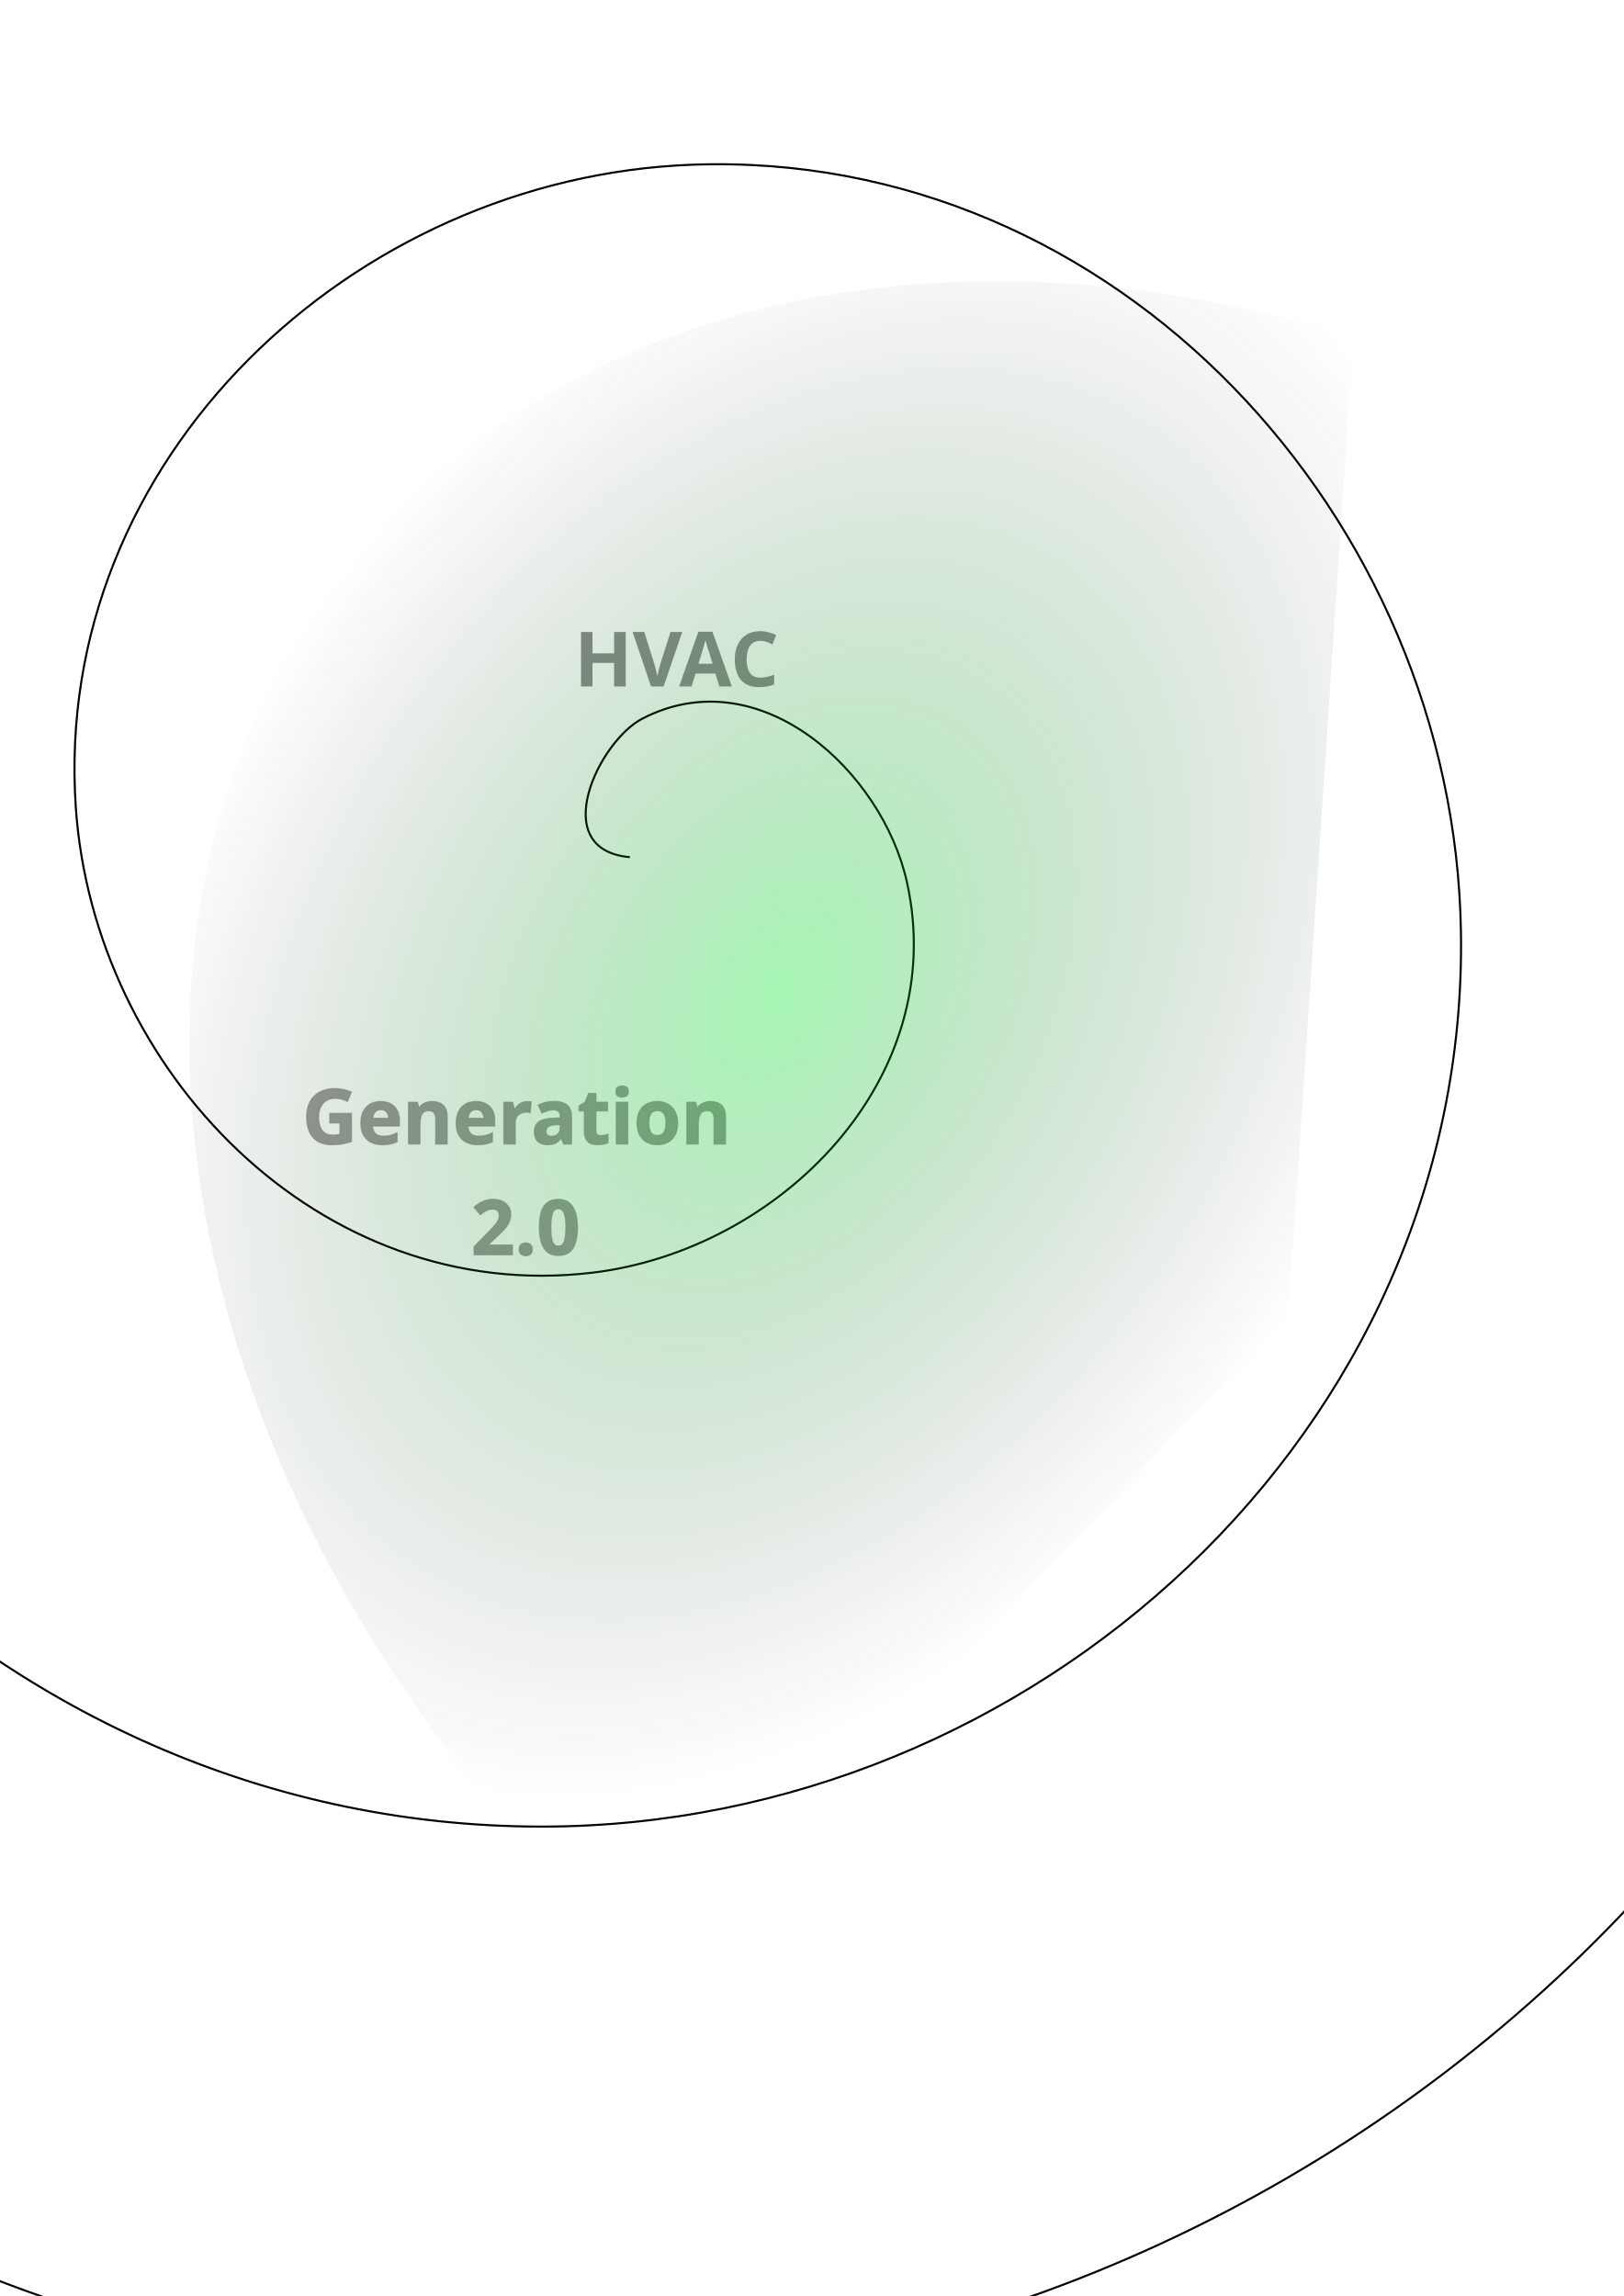
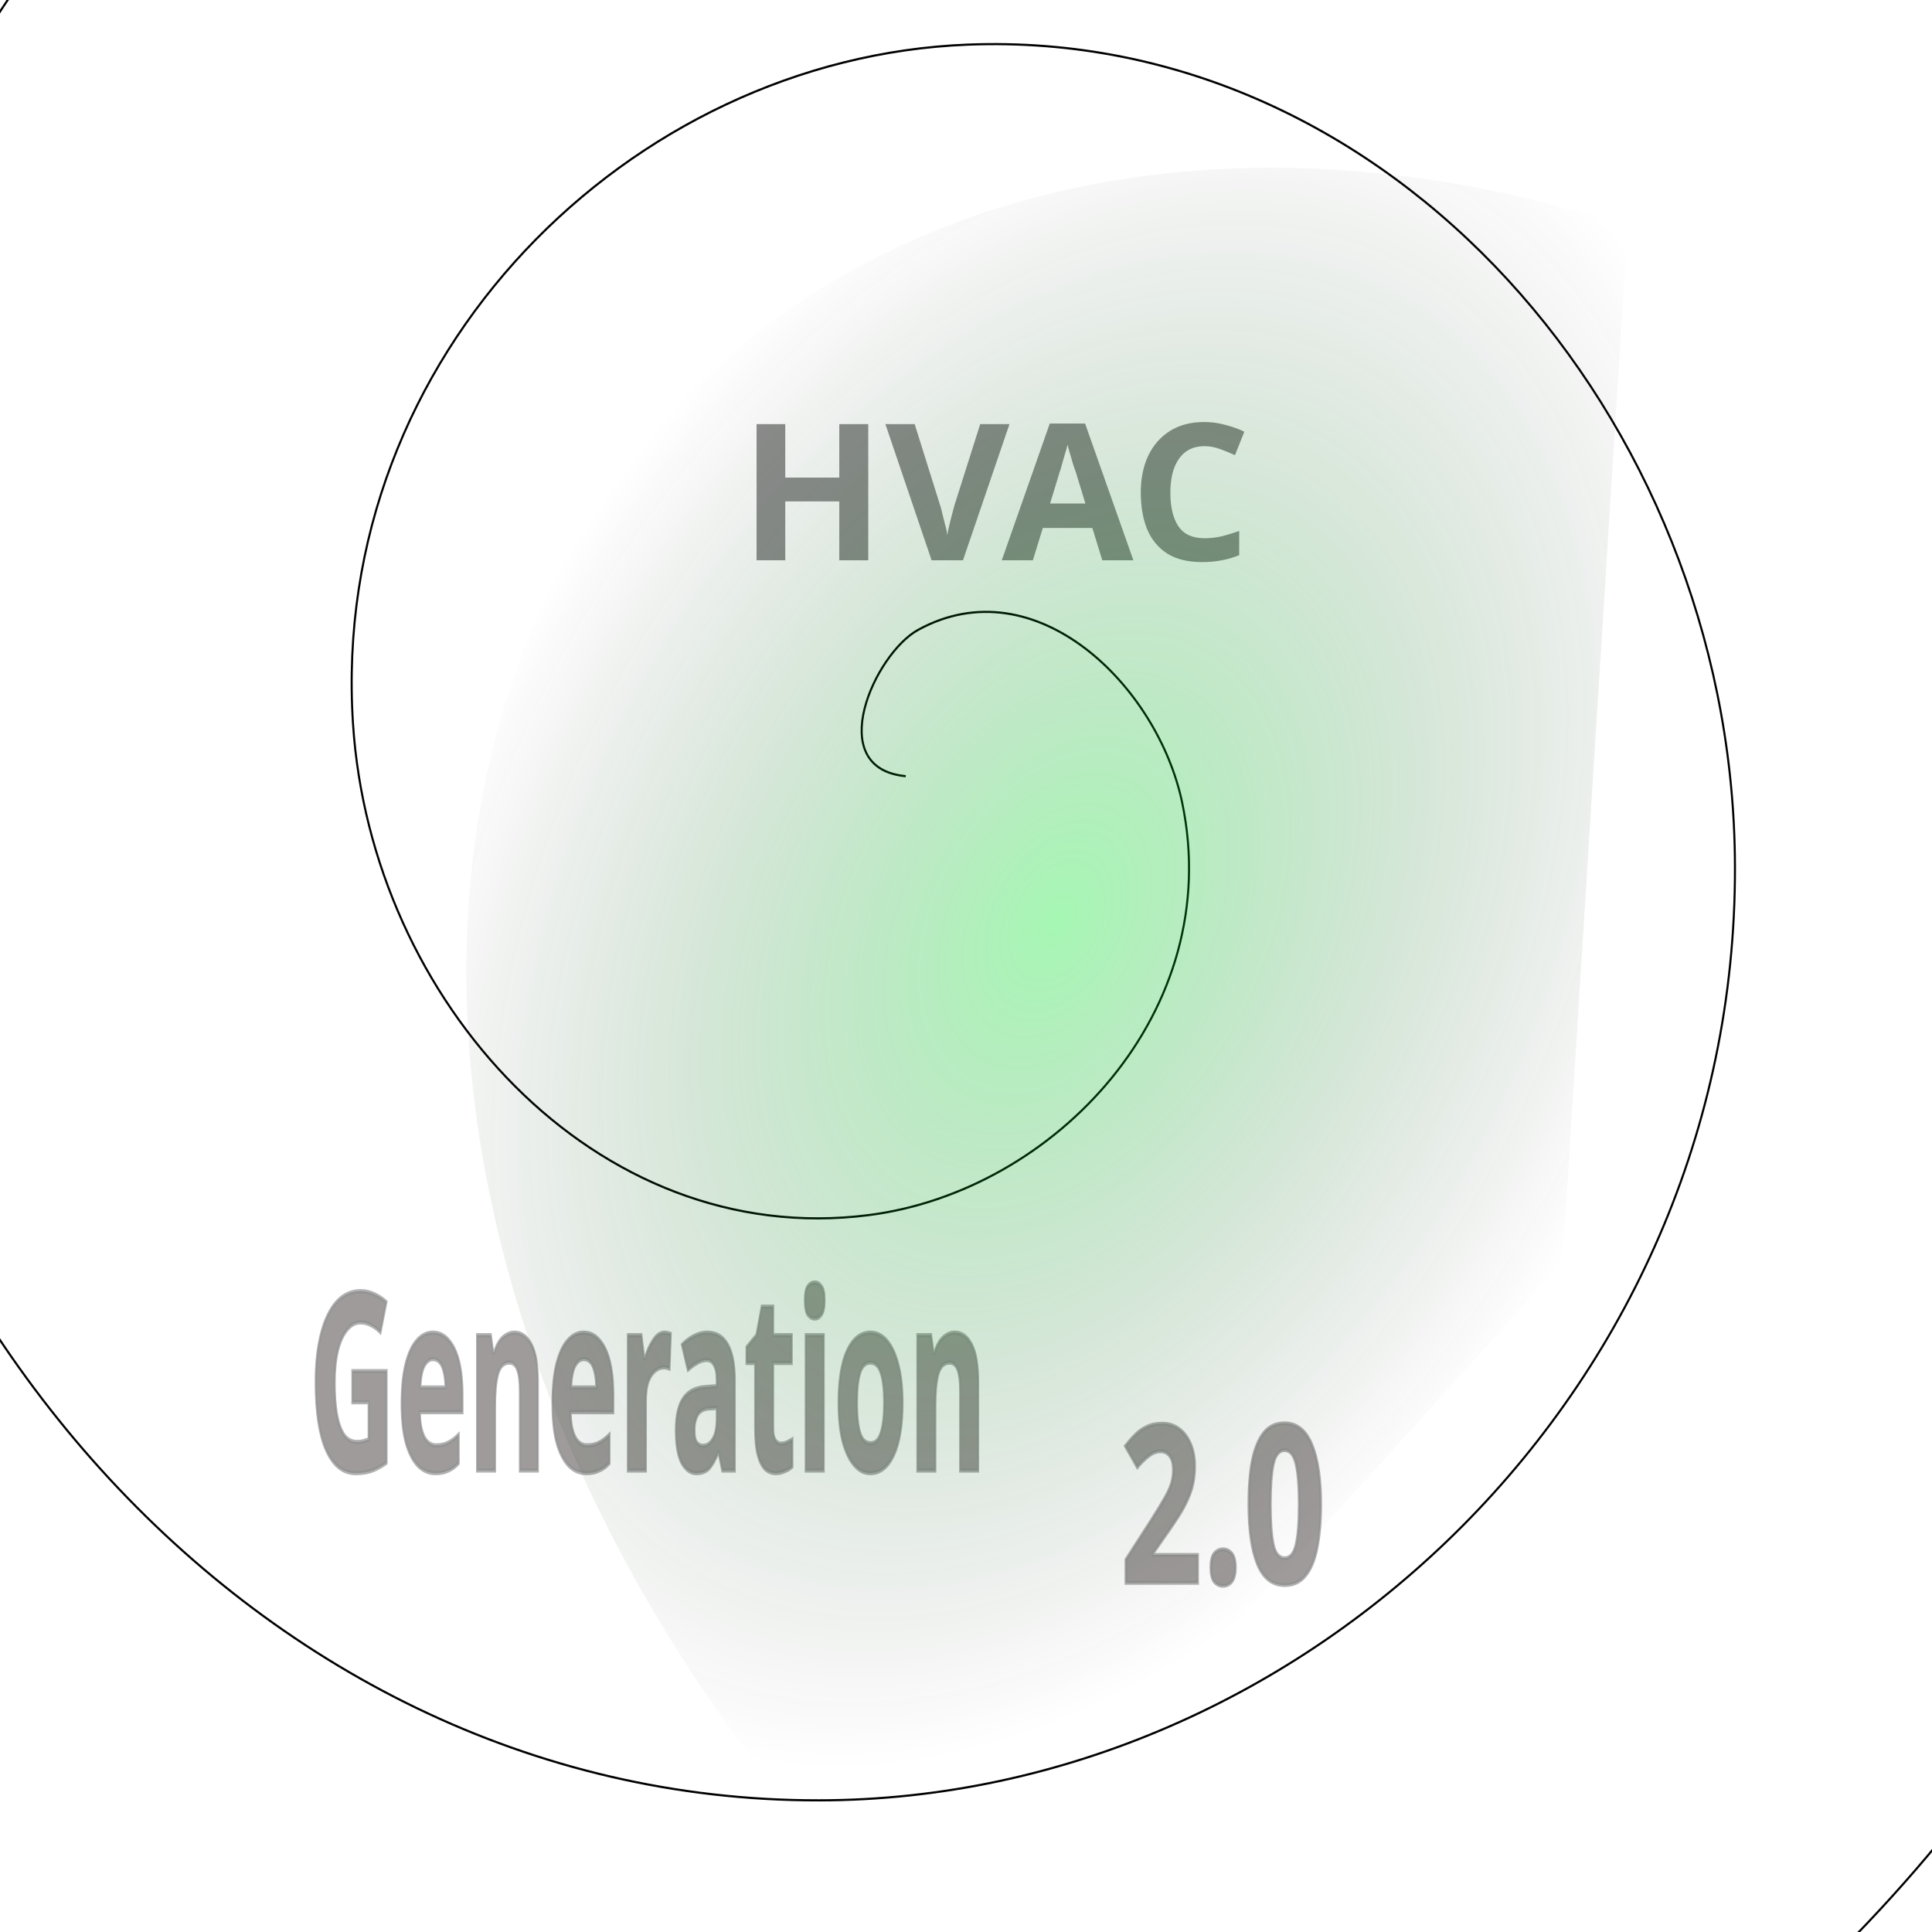
- <svg xmlns="http://www.w3.org/2000/svg" xmlns:xlink="http://www.w3.org/1999/xlink" width="210mm" height="297mm" viewBox="0 0 210 297" version="1.1" id="svg5">
+ <svg xmlns="http://www.w3.org/2000/svg" xmlns:xlink="http://www.w3.org/1999/xlink" width="100mm" height="100mm" viewBox="0 0 100 100" version="1.1" id="svg5">
  <defs id="defs2">
    <linearGradient id="linearGradient3006">
      <stop style="stop-color:#00e827;stop-opacity:1;" offset="0" id="stop3002" />
      <stop style="stop-color:#000000;stop-opacity:0;" offset="1" id="stop3004" />
    </linearGradient>
    <linearGradient id="linearGradient2318">
      <stop style="stop-color:#240f03;stop-opacity:1;" offset="0" id="stop2314" />
      <stop style="stop-color:#241f1c;stop-opacity:0;" offset="1" id="stop2316" />
    </linearGradient>
    <radialGradient xlink:href="#linearGradient2318" id="radialGradient2320" cx="89.805" cy="85.206" fx="89.805" fy="85.206" r="14.72" gradientTransform="matrix(1,0,0,0.2591791,0,63.1222)" gradientUnits="userSpaceOnUse" />
    <radialGradient xlink:href="#linearGradient3006" id="radialGradient3008" cx="112.303" cy="125.442" fx="112.303" fy="125.442" r="121.488" gradientTransform="matrix(0.925567,0,0,0.6412213,-148.5764,75.28258)" gradientUnits="userSpaceOnUse" />
  </defs>
  <g id="layer1">
-     <path style="fill:none;fill-rule:evenodd;stroke:#000000;stroke-width:0.265" id="path1515" d="m 81.463,110.88 c -10.778,-0.964 -4.018,-15.005 1.603,-17.914 15.231,-7.885 31.05,6.845 34.226,21.12 5.681,25.534 -16.514,47.632 -40.637,50.537 C 41.252,168.887 12.135,138.376 9.806,104.469 6.701,59.275 45.799,22.943 89.477,21.309 144.442,19.252 188.068,67.052 188.949,120.497 190.015,185.226 133.452,236.188 70.243,236.28 -4.247,236.389 -62.568,171.029 -61.851,98.057 -61.024,13.808 13.155,-51.889 95.889,-50.349 189.896,-48.598 262.98,34.413 260.606,126.909 257.943,230.674 166.088,311.152 63.831,307.937 -49.692,304.368 -137.569,203.663 -133.509,91.646" />
-     <text xml:space="preserve" style="font-weight:bold;font-size:9.878px;font-family:sans-serif;-inkscape-font-specification:'sans-serif, Bold';opacity:0.44;fill:#000000;stroke:#280b0b;stroke-width:0.169;stroke-opacity:0;stroke-linejoin:bevel;fill-opacity:1" x="74.253" y="88.797" id="text1571">
-       <tspan id="tspan1569" style="stroke-width:0.169;fill:#000000;stroke:#280b0b;stroke-opacity:0;stroke-linejoin:bevel;fill-opacity:1" x="74.253" y="88.797">HVAC</tspan>
+     <text xml:space="preserve" style="font-weight:bold;font-size:9.878px;font-family:sans-serif;-inkscape-font-specification:'sans-serif, Bold';opacity:0.44;fill:#000000;fill-opacity:1;stroke:#280b0b;stroke-width:0.169;stroke-linejoin:bevel;stroke-opacity:0" x="38.27" y="29.001" id="text1571">
+       <tspan id="tspan1569" style="fill:#000000;fill-opacity:1;stroke:#280b0b;stroke-width:0.169;stroke-linejoin:bevel;stroke-opacity:0" x="38.27" y="29.001">HVAC</tspan>
    </text>
-     <text xml:space="preserve" style="font-weight:bold;font-size:9.878px;font-family:sans-serif;-inkscape-font-specification:'sans-serif, Bold';opacity:0.44;fill:#241c1c;stroke:#000000;stroke-width:0.169;stroke-opacity:0.698" x="60.932" y="162.304" id="text1625">
-       <tspan id="tspan1623" style="stroke-width:0.169" x="60.932" y="162.304">2.0</tspan>
+     <text xml:space="preserve" style="font-weight:bold;font-size:9.221px;font-family:sans-serif;-inkscape-font-specification:'sans-serif, Bold';opacity:0.44;fill:#241c1c;stroke:#000000;stroke-width:0.158;stroke-opacity:0.698" x="71.586" y="66.343" id="text1625" transform="scale(0.8097799,1.234903)">
+       <tspan id="tspan1623" style="stroke-width:0.158" x="71.586" y="66.343">2.0</tspan>
    </text>
-     <text xml:space="preserve" style="font-weight:bold;font-size:9.878px;font-family:sans-serif;-inkscape-font-specification:'sans-serif, Bold';opacity:0.44;fill:#241c1c;stroke:#000000;stroke-width:0.169;stroke-opacity:0.698" x="39.088" y="147.979" id="text1683">
-       <tspan id="tspan1681" style="stroke-width:0.169" x="39.088" y="147.979">Generation</tspan>
+     <text xml:space="preserve" style="font-weight:bold;font-size:8.951px;font-family:sans-serif;-inkscape-font-specification:'sans-serif, Bold';opacity:0.44;fill:#241c1c;stroke:#000000;stroke-width:0.153;stroke-opacity:0.698" x="22.87" y="53.182" id="text1683" transform="scale(0.6986937,1.431242)">
+       <tspan id="tspan1681" style="stroke-width:0.153" x="22.87" y="53.182">Generation</tspan>
    </text>
-     <path style="opacity:0.35;fill:url(#radialGradient3008);fill-opacity:1;stroke:#280b0b;stroke-width:0.159;stroke-linejoin:bevel;stroke-opacity:0" id="path2977" d="M -156.999,213.306 A 118.073,155.632 0 0 1 -57.141,79.57 118.073,155.632 0 0 1 67.739,169.655 l -107.667,63.885 z" transform="matrix(0.5583593,-0.8295992,0.8088611,0.5879997,0,0)" />
+     <g id="g189" transform="matrix(0.3992552,0,0,0.4227318,14.35647,-6.697424)">
+       <path style="fill:none;fill-rule:evenodd;stroke:#000000;stroke-width:0.265" id="path1515" d="m 81.463,110.88 c -10.778,-0.964 -4.018,-15.005 1.603,-17.914 15.231,-7.885 31.05,6.845 34.226,21.12 5.681,25.534 -16.514,47.632 -40.637,50.537 C 41.252,168.887 12.135,138.376 9.806,104.469 6.701,59.275 45.799,22.943 89.477,21.309 144.442,19.252 188.068,67.052 188.949,120.497 190.015,185.226 133.452,236.188 70.243,236.28 -4.247,236.389 -62.568,171.029 -61.851,98.057 -61.024,13.808 13.155,-51.889 95.889,-50.349 189.896,-48.598 262.98,34.413 260.606,126.909 257.943,230.674 166.088,311.152 63.831,307.937 -49.692,304.368 -137.569,203.663 -133.509,91.646" />
+       <path style="opacity:0.35;fill:url(#radialGradient3008);fill-opacity:1;stroke:#280b0b;stroke-width:0.159;stroke-linejoin:bevel;stroke-opacity:0" id="path2977" d="M -156.999,213.306 A 118.073,155.632 0 0 1 -57.141,79.57 118.073,155.632 0 0 1 67.739,169.655 l -107.667,63.885 z" transform="matrix(0.5583593,-0.8295992,0.8088611,0.5879997,0,0)" />
+     </g>
  </g>
</svg>
